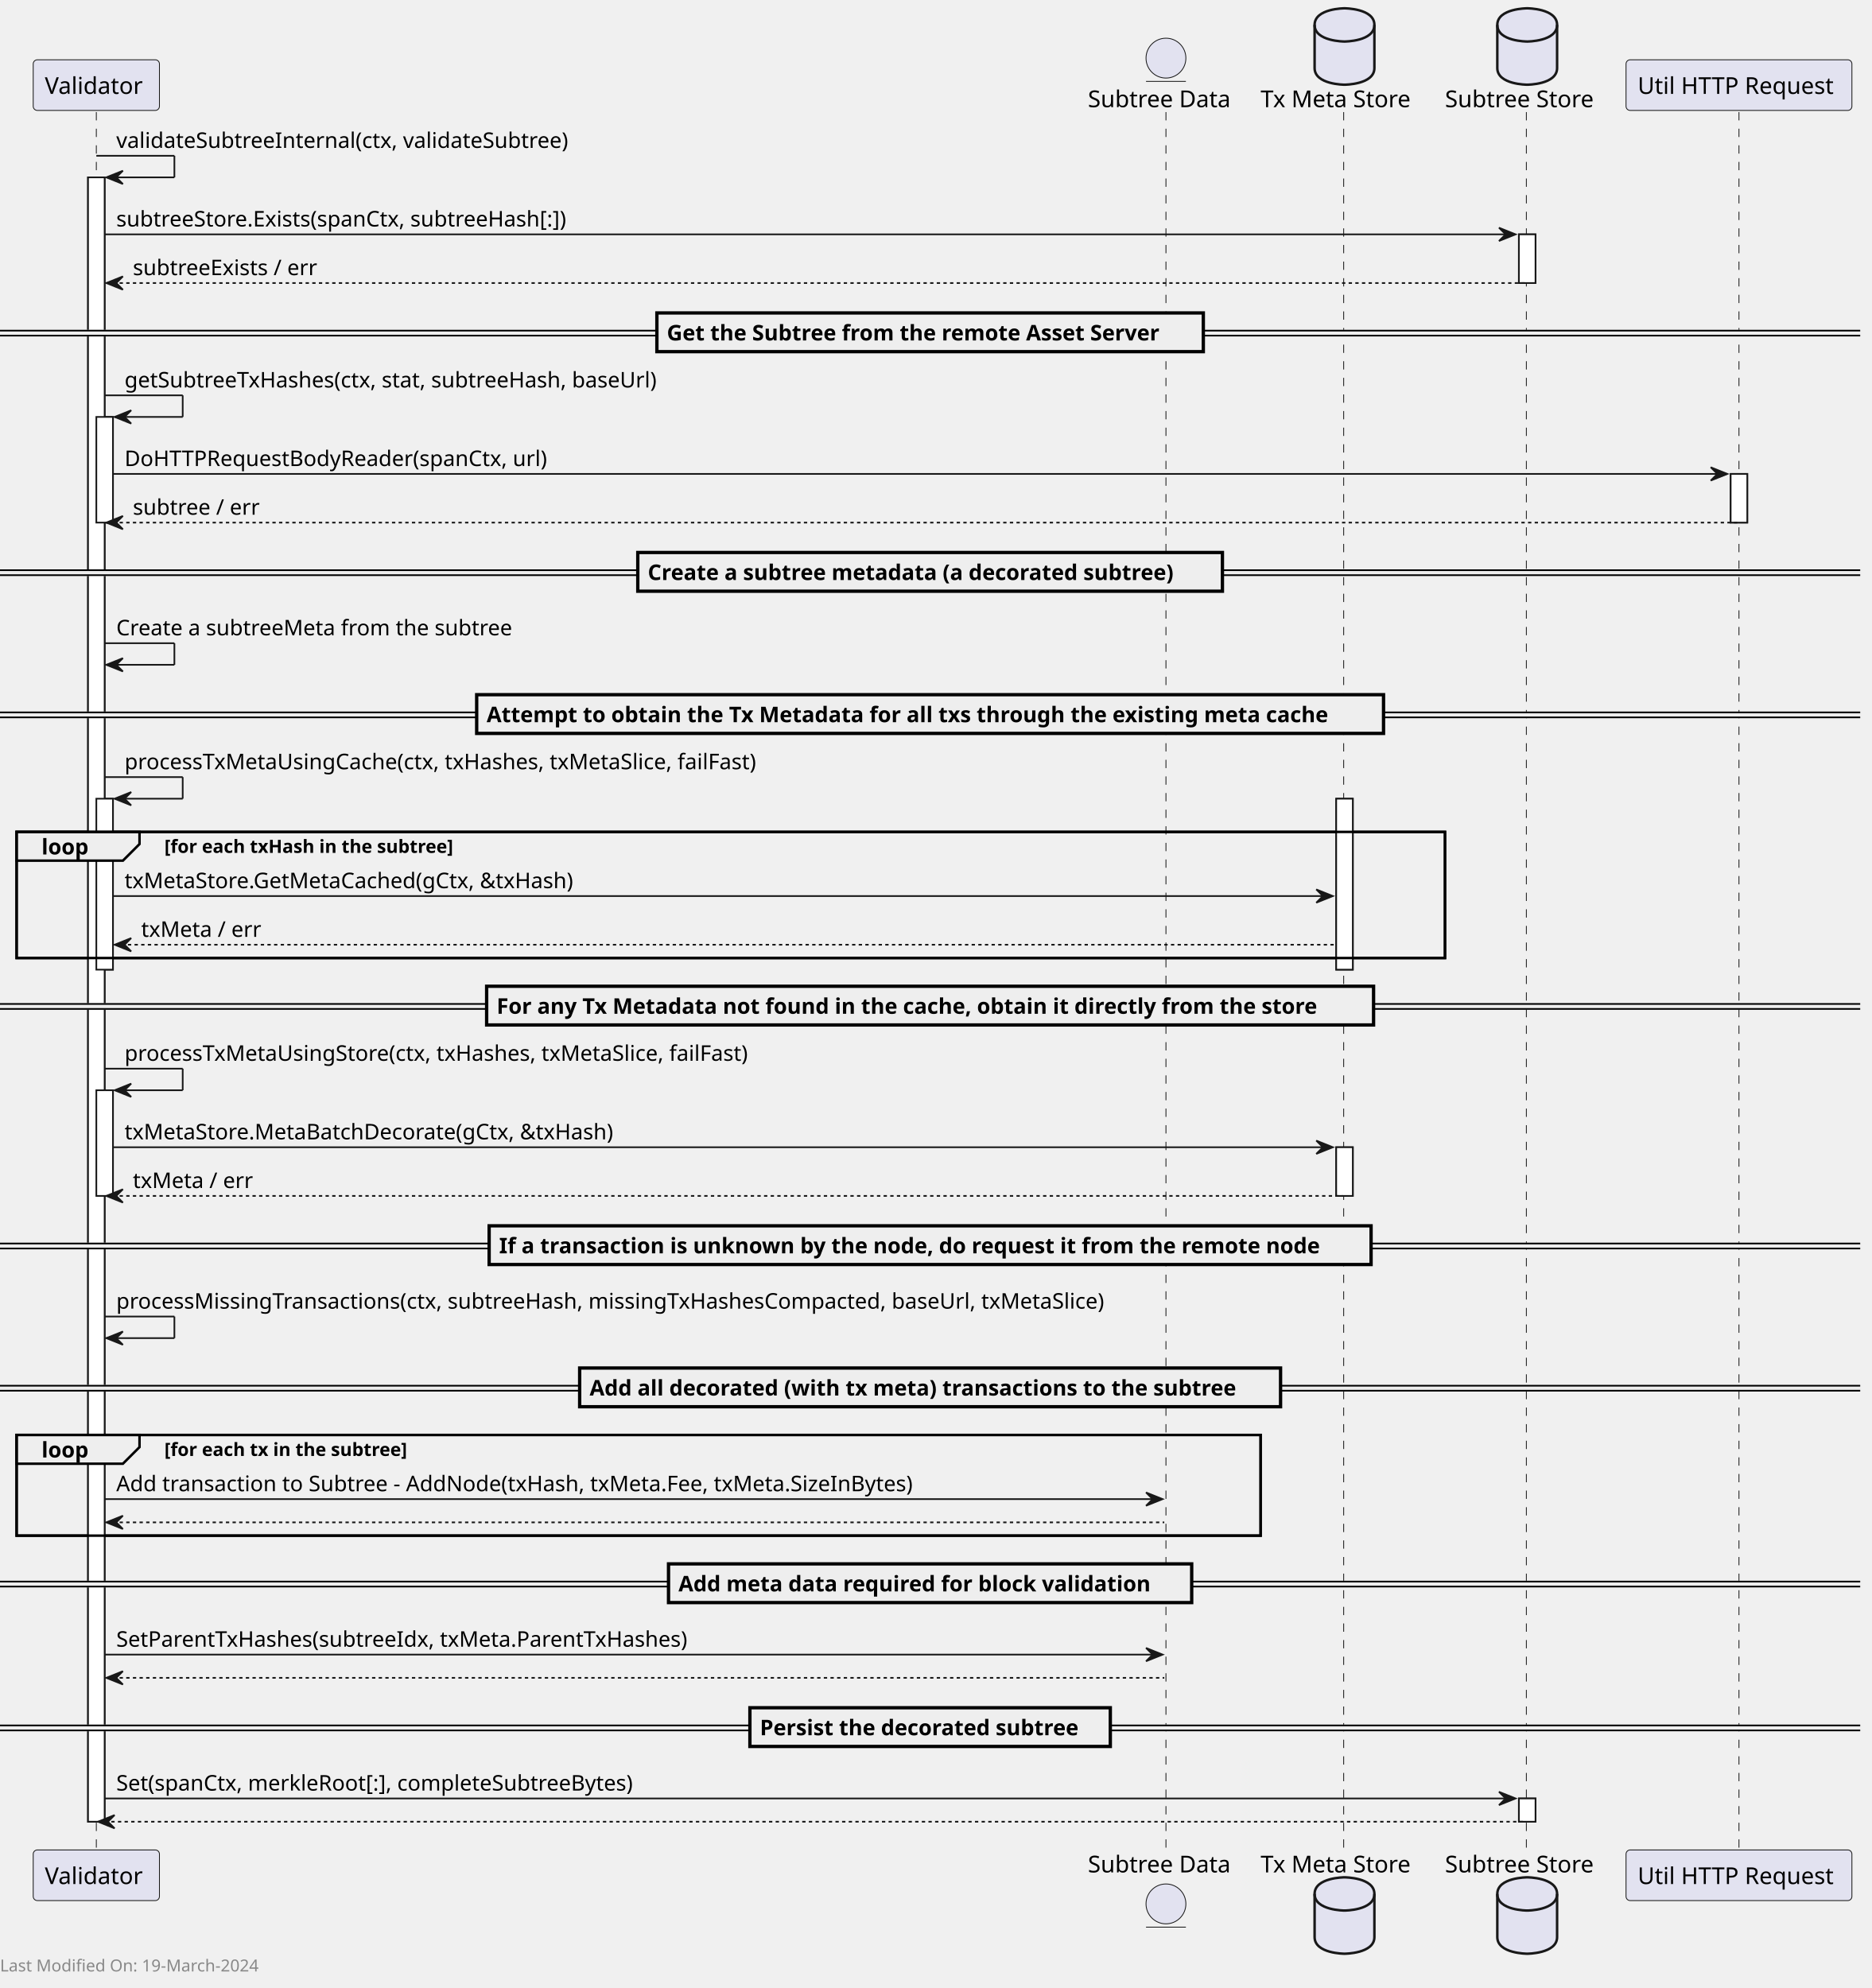
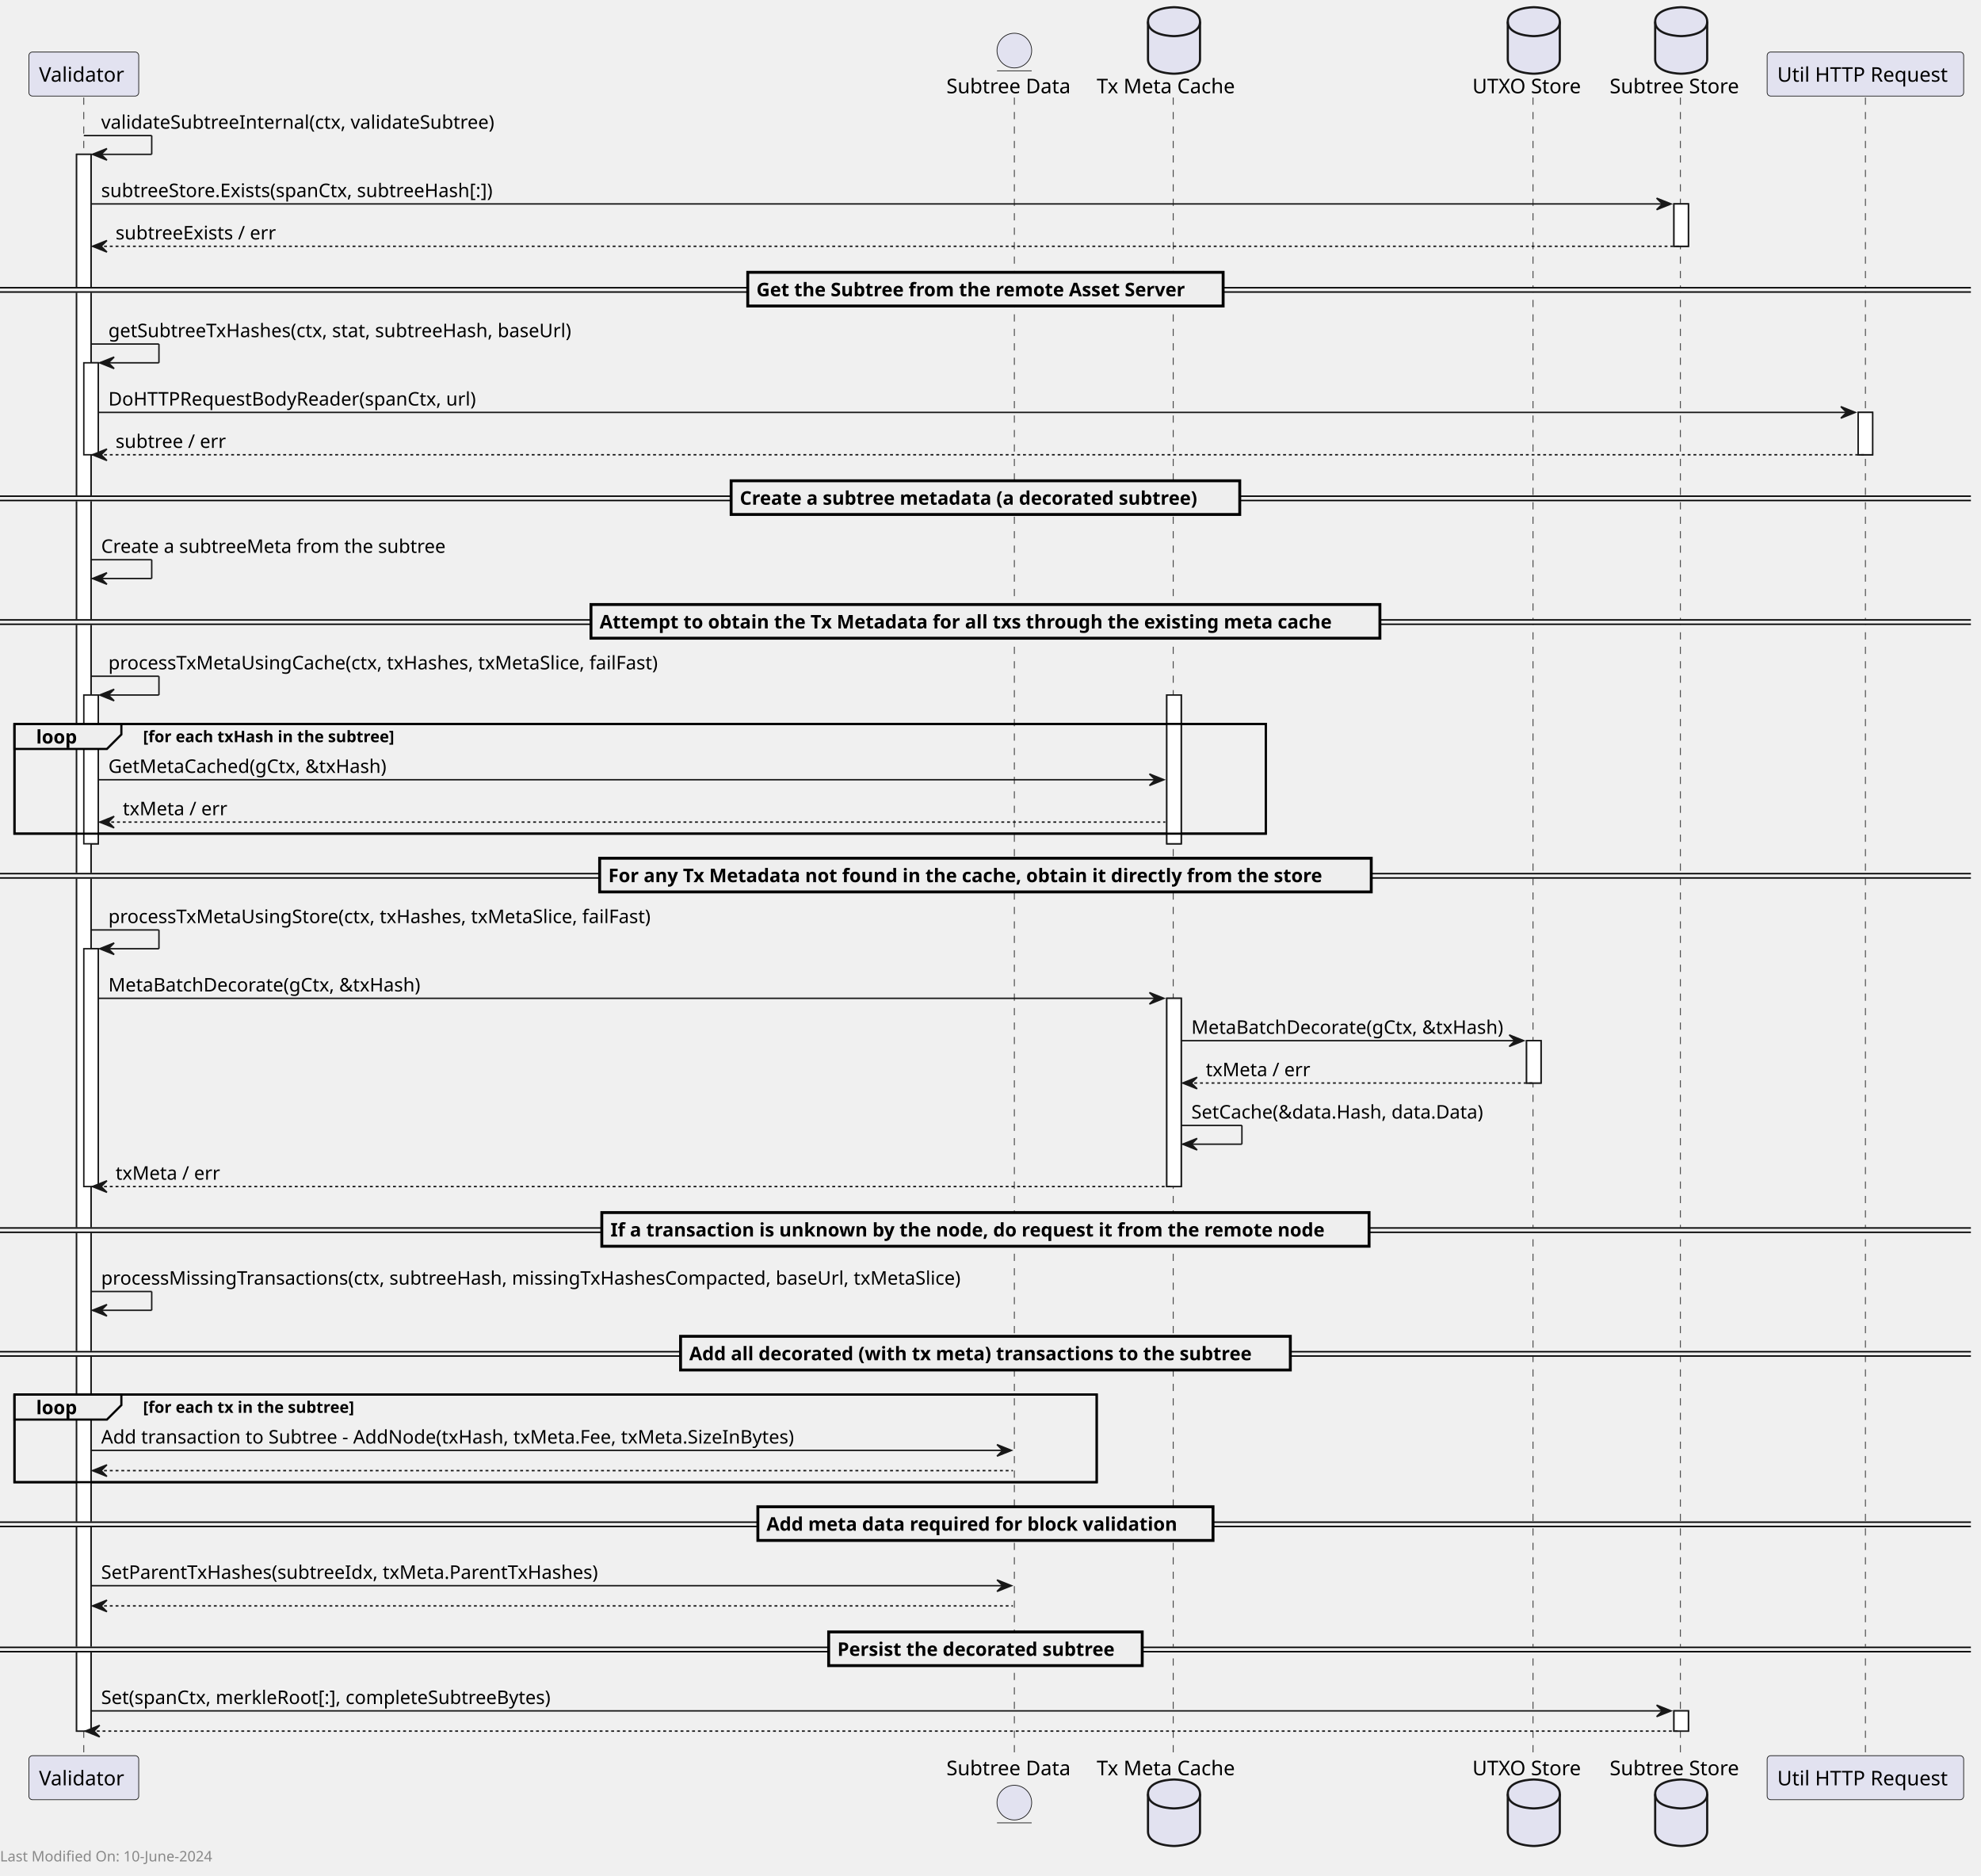
- <svg xmlns="http://www.w3.org/2000/svg" contentStyleType="text/css" height="1197" preserveAspectRatio="none" viewBox="0 0 1127 1197" width="1127" zoomAndPan="magnify">
-   <path d="m53 106.799h10v990.074h-10z" fill="#fff" stroke="#181818" />
-   <path d="m58 251.041h10v63.621h-10z" fill="#fff" stroke="#181818" />
-   <path d="m58 480.904h10v102.932h-10z" fill="#fff" stroke="#181818" />
-   <path d="m58 656.457h10v63.621h-10z" fill="#fff" stroke="#181818" />
-   <path d="m804.5 480.904h10v102.932h-10z" fill="#fff" stroke="#181818" />
-   <path d="m804.5 690.768h10v29.311h-10z" fill="#fff" stroke="#181818" />
-   <path d="m914.5 141.109h10v29.311h-10z" fill="#fff" stroke="#181818" />
-   <path d="m914.5 1082.873h10v14h-10z" fill="#fff" stroke="#181818" />
-   <path d="m1042 285.352h10v29.311h-10z" fill="#fff" stroke="#181818" />
-   <path d="m10 500.904h860v75.932h-860z" fill="none" stroke="#000" stroke-width="1.5" />
-   <path d="m10 864.01h749v60.621h-749z" fill="none" stroke="#000" stroke-width="1.5" />
-   <path d="m58 67.488v1047.385" stroke="#181818" stroke-dasharray="5 5" stroke-width=".5" />
-   <path d="m702 67.488v1047.385" stroke="#181818" stroke-dasharray="5 5" stroke-width=".5" />
-   <path d="m809 67.488v1047.385" stroke="#181818" stroke-dasharray="5 5" stroke-width=".5" />
-   <path d="m919 67.488v1047.385" stroke="#181818" stroke-dasharray="5 5" stroke-width=".5" />
-   <path d="m1047 67.488v1047.385" stroke="#181818" stroke-dasharray="5 5" stroke-width=".5" />
-   <rect fill="#e2e2f0" height="30.488" rx="2.5" stroke="#181818" stroke-width=".5" width="76" x="20" y="36" />
-   <text font-family="sans-serif" font-size="14" lengthAdjust="spacing" textLength="62" x="27" y="56.535">Validator</text>
-   <rect fill="#e2e2f0" height="30.488" rx="2.5" stroke="#181818" stroke-width=".5" width="76" x="20" y="1113.873" />
-   <text font-family="sans-serif" font-size="14" lengthAdjust="spacing" textLength="62" x="27" y="1134.408">Validator</text>
-   <text font-family="sans-serif" font-size="14" lengthAdjust="spacing" textLength="88" x="655" y="64.535">Subtree Data</text>
-   <ellipse cx="702" cy="35" fill="#e2e2f0" rx="12" ry="12" stroke="#181818" stroke-width=".5" />
-   <path d="m690 49h24" stroke="#181818" stroke-width=".5" />
-   <text font-family="sans-serif" font-size="14" lengthAdjust="spacing" textLength="88" x="655" y="1127.408">Subtree Data</text>
-   <ellipse cx="702" cy="1146.361" fill="#e2e2f0" rx="12" ry="12" stroke="#181818" stroke-width=".5" />
-   <path d="m690 1160.361h24" stroke="#181818" stroke-width=".5" />
-   <text font-family="sans-serif" font-size="14" lengthAdjust="spacing" textLength="95" x="759" y="64.535">Tx Meta Store</text>
-   <path d="m791.5 15c0-10 18-10 18-10s18 0 18 10v26c0 10-18 10-18 10s-18 0-18-10z" fill="#e2e2f0" stroke="#181818" stroke-width="1.5" />
-   <path d="m791.5 15c0 10 18 10 18 10s18 0 18-10" fill="none" stroke="#181818" stroke-width="1.5" />
-   <text font-family="sans-serif" font-size="14" lengthAdjust="spacing" textLength="95" x="759" y="1127.408">Tx Meta Store</text>
-   <path d="m791.5 1140.361c0-10 18-10 18-10s18 0 18 10v26c0 10-18 10-18 10s-18 0-18-10z" fill="#e2e2f0" stroke="#181818" stroke-width="1.5" />
-   <path d="m791.5 1140.361c0 10 18 10 18 10s18 0 18-10" fill="none" stroke="#181818" stroke-width="1.5" />
-   <text font-family="sans-serif" font-size="14" lengthAdjust="spacing" textLength="93" x="870" y="64.535">Subtree Store</text>
-   <path d="m901.5 15c0-10 18-10 18-10s18 0 18 10v26c0 10-18 10-18 10s-18 0-18-10z" fill="#e2e2f0" stroke="#181818" stroke-width="1.5" />
-   <path d="m901.5 15c0 10 18 10 18 10s18 0 18-10" fill="none" stroke="#181818" stroke-width="1.5" />
-   <text font-family="sans-serif" font-size="14" lengthAdjust="spacing" textLength="93" x="870" y="1127.408">Subtree Store</text>
-   <path d="m901.5 1140.361c0-10 18-10 18-10s18 0 18 10v26c0 10-18 10-18 10s-18 0-18-10z" fill="#e2e2f0" stroke="#181818" stroke-width="1.5" />
-   <path d="m901.5 1140.361c0 10 18 10 18 10s18 0 18-10" fill="none" stroke="#181818" stroke-width="1.5" />
-   <rect fill="#e2e2f0" height="30.488" rx="2.5" stroke="#181818" stroke-width=".5" width="136" x="979" y="36" />
-   <text font-family="sans-serif" font-size="14" lengthAdjust="spacing" textLength="122" x="986" y="56.535">Util HTTP Request</text>
-   <rect fill="#e2e2f0" height="30.488" rx="2.5" stroke="#181818" stroke-width=".5" width="136" x="979" y="1113.873" />
-   <text font-family="sans-serif" font-size="14" lengthAdjust="spacing" textLength="122" x="986" y="1134.408">Util HTTP Request</text>
-   <g stroke="#181818">
-     <path d="m53 106.799h10v990.074h-10z" fill="#fff" />
-     <path d="m58 251.041h10v63.621h-10z" fill="#fff" />
-     <path d="m58 480.904h10v102.932h-10z" fill="#fff" />
-     <path d="m58 656.457h10v63.621h-10z" fill="#fff" />
-     <path d="m804.5 480.904h10v102.932h-10z" fill="#fff" />
-     <path d="m804.5 690.768h10v29.311h-10z" fill="#fff" />
-     <path d="m914.5 141.109h10v29.311h-10z" fill="#fff" />
-     <path d="m914.5 1082.873h10v14h-10z" fill="#fff" />
-     <path d="m1042 285.352h10v29.311h-10z" fill="#fff" />
-     <path d="m58 93.799h47" />
-     <path d="m105 93.799v13" />
-     <path d="m64 106.799h41" />
-     <path d="m74 102.799-10 4 10 4-4-4z" fill="#181818" />
+ <svg xmlns="http://www.w3.org/2000/svg" contentStyleType="text/css" height="1298px" preserveAspectRatio="none" style="width:1371px;height:1298px;background:#FFFFFF;" version="1.1" viewBox="0 0 1371 1298" width="1371px" zoomAndPan="magnify">
+   <defs />
+   <g>
+     <rect fill="#FFFFFF" height="1091.006" style="stroke:#181818;stroke-width:1.0;" width="10" x="53" y="106.799" />
+     <rect fill="#FFFFFF" height="63.621" style="stroke:#181818;stroke-width:1.0;" width="10" x="58" y="251.041" />
+     <rect fill="#FFFFFF" height="102.932" style="stroke:#181818;stroke-width:1.0;" width="10" x="58" y="480.904" />
+     <rect fill="#FFFFFF" height="164.553" style="stroke:#181818;stroke-width:1.0;" width="10" x="58" y="656.457" />
+     <rect fill="#FFFFFF" height="102.932" style="stroke:#181818;stroke-width:1.0;" width="10" x="807.5" y="480.904" />
+     <rect fill="#FFFFFF" height="130.242" style="stroke:#181818;stroke-width:1.0;" width="10" x="807.5" y="690.768" />
+     <rect fill="#FFFFFF" height="29.311" style="stroke:#181818;stroke-width:1.0;" width="10" x="1056.5" y="720.078" />
+     <rect fill="#FFFFFF" height="29.311" style="stroke:#181818;stroke-width:1.0;" width="10" x="1158.5" y="141.109" />
+     <rect fill="#FFFFFF" height="14" style="stroke:#181818;stroke-width:1.0;" width="10" x="1158.5" y="1183.805" />
+     <rect fill="#FFFFFF" height="29.311" style="stroke:#181818;stroke-width:1.0;" width="10" x="1286" y="285.352" />
+     <rect fill="none" height="75.932" style="stroke:#000000;stroke-width:1.5;" width="866" x="10" y="500.904" />
+     <rect fill="none" height="60.621" style="stroke:#000000;stroke-width:1.5;" width="749" x="10" y="964.941" />
+     <line style="stroke:#181818;stroke-width:0.5;stroke-dasharray:5.0,5.0;" x1="58" x2="58" y1="67.488" y2="1215.805" />
+     <line style="stroke:#181818;stroke-width:0.5;stroke-dasharray:5.0,5.0;" x1="702" x2="702" y1="67.488" y2="1215.805" />
+     <line style="stroke:#181818;stroke-width:0.5;stroke-dasharray:5.0,5.0;" x1="812" x2="812" y1="67.488" y2="1215.805" />
+     <line style="stroke:#181818;stroke-width:0.5;stroke-dasharray:5.0,5.0;" x1="1061" x2="1061" y1="67.488" y2="1215.805" />
+     <line style="stroke:#181818;stroke-width:0.5;stroke-dasharray:5.0,5.0;" x1="1163" x2="1163" y1="67.488" y2="1215.805" />
+     <line style="stroke:#181818;stroke-width:0.5;stroke-dasharray:5.0,5.0;" x1="1291" x2="1291" y1="67.488" y2="1215.805" />
+     <rect fill="#E2E2F0" height="30.488" rx="2.5" ry="2.5" style="stroke:#181818;stroke-width:0.5;" width="76" x="20" y="36" />
+     <text fill="#000000" font-family="sans-serif" font-size="14" lengthAdjust="spacing" textLength="62" x="27" y="56.535">Validator</text>
+     <rect fill="#E2E2F0" height="30.488" rx="2.5" ry="2.5" style="stroke:#181818;stroke-width:0.5;" width="76" x="20" y="1214.805" />
+     <text fill="#000000" font-family="sans-serif" font-size="14" lengthAdjust="spacing" textLength="62" x="27" y="1235.34">Validator</text>
+     <text fill="#000000" font-family="sans-serif" font-size="14" lengthAdjust="spacing" textLength="88" x="655" y="64.535">Subtree Data</text>
+     <ellipse cx="702" cy="35" fill="#E2E2F0" rx="12" ry="12" style="stroke:#181818;stroke-width:0.5;" />
+     <line style="stroke:#181818;stroke-width:0.5;" x1="690" x2="714" y1="49" y2="49" />
+     <text fill="#000000" font-family="sans-serif" font-size="14" lengthAdjust="spacing" textLength="88" x="655" y="1228.34">Subtree Data</text>
+     <ellipse cx="702" cy="1247.293" fill="#E2E2F0" rx="12" ry="12" style="stroke:#181818;stroke-width:0.5;" />
+     <line style="stroke:#181818;stroke-width:0.5;" x1="690" x2="714" y1="1261.293" y2="1261.293" />
+     <text fill="#000000" font-family="sans-serif" font-size="14" lengthAdjust="spacing" textLength="101" x="759" y="64.535">Tx Meta Cache</text>
+     <path d="M794.5,15 C794.5,5 812.5,5 812.5,5 C812.5,5 830.5,5 830.5,15 L830.5,41 C830.5,51 812.5,51 812.5,51 C812.5,51 794.5,51 794.5,41 L794.5,15 " fill="#E2E2F0" style="stroke:#181818;stroke-width:1.5;" />
+     <path d="M794.5,15 C794.5,25 812.5,25 812.5,25 C812.5,25 830.5,25 830.5,15 " fill="none" style="stroke:#181818;stroke-width:1.5;" />
+     <text fill="#000000" font-family="sans-serif" font-size="14" lengthAdjust="spacing" textLength="101" x="759" y="1228.34">Tx Meta Cache</text>
+     <path d="M794.5,1241.293 C794.5,1231.293 812.5,1231.293 812.5,1231.293 C812.5,1231.293 830.5,1231.293 830.5,1241.293 L830.5,1267.293 C830.5,1277.293 812.5,1277.293 812.5,1277.293 C812.5,1277.293 794.5,1277.293 794.5,1267.293 L794.5,1241.293 " fill="#E2E2F0" style="stroke:#181818;stroke-width:1.5;" />
+     <path d="M794.5,1241.293 C794.5,1251.293 812.5,1251.293 812.5,1251.293 C812.5,1251.293 830.5,1251.293 830.5,1241.293 " fill="none" style="stroke:#181818;stroke-width:1.5;" />
+     <text fill="#000000" font-family="sans-serif" font-size="14" lengthAdjust="spacing" textLength="79" x="1019" y="64.535">UTXO Store</text>
+     <path d="M1043.5,15 C1043.5,5 1061.5,5 1061.5,5 C1061.5,5 1079.5,5 1079.5,15 L1079.5,41 C1079.5,51 1061.5,51 1061.5,51 C1061.5,51 1043.5,51 1043.5,41 L1043.5,15 " fill="#E2E2F0" style="stroke:#181818;stroke-width:1.5;" />
+     <path d="M1043.5,15 C1043.5,25 1061.5,25 1061.5,25 C1061.5,25 1079.5,25 1079.5,15 " fill="none" style="stroke:#181818;stroke-width:1.5;" />
+     <text fill="#000000" font-family="sans-serif" font-size="14" lengthAdjust="spacing" textLength="79" x="1019" y="1228.34">UTXO Store</text>
+     <path d="M1043.5,1241.293 C1043.5,1231.293 1061.5,1231.293 1061.5,1231.293 C1061.5,1231.293 1079.5,1231.293 1079.5,1241.293 L1079.5,1267.293 C1079.5,1277.293 1061.5,1277.293 1061.5,1277.293 C1061.5,1277.293 1043.5,1277.293 1043.5,1267.293 L1043.5,1241.293 " fill="#E2E2F0" style="stroke:#181818;stroke-width:1.5;" />
+     <path d="M1043.5,1241.293 C1043.5,1251.293 1061.5,1251.293 1061.5,1251.293 C1061.5,1251.293 1079.5,1251.293 1079.5,1241.293 " fill="none" style="stroke:#181818;stroke-width:1.5;" />
+     <text fill="#000000" font-family="sans-serif" font-size="14" lengthAdjust="spacing" textLength="93" x="1114" y="64.535">Subtree Store</text>
+     <path d="M1145.5,15 C1145.5,5 1163.5,5 1163.5,5 C1163.5,5 1181.5,5 1181.5,15 L1181.5,41 C1181.5,51 1163.5,51 1163.5,51 C1163.5,51 1145.5,51 1145.5,41 L1145.5,15 " fill="#E2E2F0" style="stroke:#181818;stroke-width:1.5;" />
+     <path d="M1145.5,15 C1145.5,25 1163.5,25 1163.5,25 C1163.5,25 1181.5,25 1181.5,15 " fill="none" style="stroke:#181818;stroke-width:1.5;" />
+     <text fill="#000000" font-family="sans-serif" font-size="14" lengthAdjust="spacing" textLength="93" x="1114" y="1228.34">Subtree Store</text>
+     <path d="M1145.5,1241.293 C1145.5,1231.293 1163.5,1231.293 1163.5,1231.293 C1163.5,1231.293 1181.5,1231.293 1181.5,1241.293 L1181.5,1267.293 C1181.5,1277.293 1163.5,1277.293 1163.5,1277.293 C1163.5,1277.293 1145.5,1277.293 1145.5,1267.293 L1145.5,1241.293 " fill="#E2E2F0" style="stroke:#181818;stroke-width:1.5;" />
+     <path d="M1145.5,1241.293 C1145.5,1251.293 1163.5,1251.293 1163.5,1251.293 C1163.5,1251.293 1181.5,1251.293 1181.5,1241.293 " fill="none" style="stroke:#181818;stroke-width:1.5;" />
+     <rect fill="#E2E2F0" height="30.488" rx="2.5" ry="2.5" style="stroke:#181818;stroke-width:0.5;" width="136" x="1223" y="36" />
+     <text fill="#000000" font-family="sans-serif" font-size="14" lengthAdjust="spacing" textLength="122" x="1230" y="56.535">Util HTTP Request</text>
+     <rect fill="#E2E2F0" height="30.488" rx="2.5" ry="2.5" style="stroke:#181818;stroke-width:0.5;" width="136" x="1223" y="1214.805" />
+     <text fill="#000000" font-family="sans-serif" font-size="14" lengthAdjust="spacing" textLength="122" x="1230" y="1235.34">Util HTTP Request</text>
+     <rect fill="#FFFFFF" height="1091.006" style="stroke:#181818;stroke-width:1.0;" width="10" x="53" y="106.799" />
+     <rect fill="#FFFFFF" height="63.621" style="stroke:#181818;stroke-width:1.0;" width="10" x="58" y="251.041" />
+     <rect fill="#FFFFFF" height="102.932" style="stroke:#181818;stroke-width:1.0;" width="10" x="58" y="480.904" />
+     <rect fill="#FFFFFF" height="164.553" style="stroke:#181818;stroke-width:1.0;" width="10" x="58" y="656.457" />
+     <rect fill="#FFFFFF" height="102.932" style="stroke:#181818;stroke-width:1.0;" width="10" x="807.5" y="480.904" />
+     <rect fill="#FFFFFF" height="130.242" style="stroke:#181818;stroke-width:1.0;" width="10" x="807.5" y="690.768" />
+     <rect fill="#FFFFFF" height="29.311" style="stroke:#181818;stroke-width:1.0;" width="10" x="1056.5" y="720.078" />
+     <rect fill="#FFFFFF" height="29.311" style="stroke:#181818;stroke-width:1.0;" width="10" x="1158.5" y="141.109" />
+     <rect fill="#FFFFFF" height="14" style="stroke:#181818;stroke-width:1.0;" width="10" x="1158.5" y="1183.805" />
+     <rect fill="#FFFFFF" height="29.311" style="stroke:#181818;stroke-width:1.0;" width="10" x="1286" y="285.352" />
+     <line style="stroke:#181818;stroke-width:1.0;" x1="58" x2="105" y1="93.799" y2="93.799" />
+     <line style="stroke:#181818;stroke-width:1.0;" x1="105" x2="105" y1="93.799" y2="106.799" />
+     <line style="stroke:#181818;stroke-width:1.0;" x1="64" x2="105" y1="106.799" y2="106.799" />
+     <polygon fill="#181818" points="74,102.799,64,106.799,74,110.799,70,106.799" style="stroke:#181818;stroke-width:1.0;" />
+     <text fill="#000000" font-family="sans-serif" font-size="13" lengthAdjust="spacing" textLength="276" x="70" y="89.057">validateSubtreeInternal(ctx, validateSubtree)</text>
+     <polygon fill="#181818" points="1146.5,137.109,1156.5,141.109,1146.5,145.109,1150.5,141.109" style="stroke:#181818;stroke-width:1.0;" />
+     <line style="stroke:#181818;stroke-width:1.0;" x1="63" x2="1152.5" y1="141.109" y2="141.109" />
+     <text fill="#000000" font-family="sans-serif" font-size="13" lengthAdjust="spacing" textLength="280" x="70" y="136.367">subtreeStore.Exists(spanCtx, subtreeHash[:])</text>
+     <polygon fill="#181818" points="74,166.42,64,170.42,74,174.42,70,170.42" style="stroke:#181818;stroke-width:1.0;" />
+     <line style="stroke:#181818;stroke-width:1.0;stroke-dasharray:2.0,2.0;" x1="68" x2="1162.5" y1="170.42" y2="170.42" />
+     <text fill="#000000" font-family="sans-serif" font-size="13" lengthAdjust="spacing" textLength="117" x="80" y="165.678">subtreeExists / err</text>
+     <rect fill="#EEEEEE" height="3" style="stroke:#EEEEEE;stroke-width:1.0;" width="1364" x="0" y="199.075" />
+     <line style="stroke:#000000;stroke-width:1.0;" x1="0" x2="1364" y1="199.075" y2="199.075" />
+     <line style="stroke:#000000;stroke-width:1.0;" x1="0" x2="1364" y1="202.075" y2="202.075" />
+     <rect fill="#EEEEEE" height="23.311" style="stroke:#000000;stroke-width:2.0;" width="329" x="517.5" y="188.42" />
+     <text fill="#000000" font-family="sans-serif" font-size="13" font-weight="bold" lengthAdjust="spacing" textLength="307" x="523.5" y="204.988">Get the Subtree from the remote Asset Server</text>
+     <line style="stroke:#181818;stroke-width:1.0;" x1="63" x2="110" y1="238.041" y2="238.041" />
+     <line style="stroke:#181818;stroke-width:1.0;" x1="110" x2="110" y1="238.041" y2="251.041" />
+     <line style="stroke:#181818;stroke-width:1.0;" x1="69" x2="110" y1="251.041" y2="251.041" />
+     <polygon fill="#181818" points="79,247.041,69,251.041,79,255.041,75,251.041" style="stroke:#181818;stroke-width:1.0;" />
+     <text fill="#000000" font-family="sans-serif" font-size="13" lengthAdjust="spacing" textLength="331" x="75" y="233.299">getSubtreeTxHashes(ctx, stat, subtreeHash, baseUrl)</text>
+     <polygon fill="#181818" points="1274,281.352,1284,285.352,1274,289.352,1278,285.352" style="stroke:#181818;stroke-width:1.0;" />
+     <line style="stroke:#181818;stroke-width:1.0;" x1="68" x2="1280" y1="285.352" y2="285.352" />
+     <text fill="#000000" font-family="sans-serif" font-size="13" lengthAdjust="spacing" textLength="258" x="75" y="280.609">DoHTTPRequestBodyReader(spanCtx, url)</text>
+     <polygon fill="#181818" points="74,310.662,64,314.662,74,318.662,70,314.662" style="stroke:#181818;stroke-width:1.0;" />
+     <line style="stroke:#181818;stroke-width:1.0;stroke-dasharray:2.0,2.0;" x1="68" x2="1290" y1="314.662" y2="314.662" />
+     <text fill="#000000" font-family="sans-serif" font-size="13" lengthAdjust="spacing" textLength="79" x="80" y="309.92">subtree / err</text>
+     <rect fill="#EEEEEE" height="3" style="stroke:#EEEEEE;stroke-width:1.0;" width="1364" x="0" y="343.317" />
+     <line style="stroke:#000000;stroke-width:1.0;" x1="0" x2="1364" y1="343.317" y2="343.317" />
+     <line style="stroke:#000000;stroke-width:1.0;" x1="0" x2="1364" y1="346.317" y2="346.317" />
+     <rect fill="#EEEEEE" height="23.311" style="stroke:#000000;stroke-width:2.0;" width="352" x="506" y="332.662" />
+     <text fill="#000000" font-family="sans-serif" font-size="13" font-weight="bold" lengthAdjust="spacing" textLength="330" x="512" y="349.231">Create a subtree metadata (a decorated subtree)</text>
+     <line style="stroke:#181818;stroke-width:1.0;" x1="63" x2="105" y1="387.283" y2="387.283" />
+     <line style="stroke:#181818;stroke-width:1.0;" x1="105" x2="105" y1="387.283" y2="400.283" />
+     <line style="stroke:#181818;stroke-width:1.0;" x1="64" x2="105" y1="400.283" y2="400.283" />
+     <polygon fill="#181818" points="74,396.283,64,400.283,74,404.283,70,400.283" style="stroke:#181818;stroke-width:1.0;" />
+     <text fill="#000000" font-family="sans-serif" font-size="13" lengthAdjust="spacing" textLength="241" x="70" y="382.541">Create a subtreeMeta from the subtree</text>
+     <rect fill="#EEEEEE" height="3" style="stroke:#EEEEEE;stroke-width:1.0;" width="1364" x="0" y="428.938" />
+     <line style="stroke:#000000;stroke-width:1.0;" x1="0" x2="1364" y1="428.938" y2="428.938" />
+     <line style="stroke:#000000;stroke-width:1.0;" x1="0" x2="1364" y1="431.938" y2="431.938" />
+     <rect fill="#EEEEEE" height="23.311" style="stroke:#000000;stroke-width:2.0;" width="546" x="409" y="418.283" />
+     <text fill="#000000" font-family="sans-serif" font-size="13" font-weight="bold" lengthAdjust="spacing" textLength="524" x="415" y="434.852">Attempt to obtain the Tx Metadata for all txs through the existing meta cache</text>
+     <line style="stroke:#181818;stroke-width:1.0;" x1="63" x2="110" y1="467.904" y2="467.904" />
+     <line style="stroke:#181818;stroke-width:1.0;" x1="110" x2="110" y1="467.904" y2="480.904" />
+     <line style="stroke:#181818;stroke-width:1.0;" x1="69" x2="110" y1="480.904" y2="480.904" />
+     <polygon fill="#181818" points="79,476.904,69,480.904,79,484.904,75,480.904" style="stroke:#181818;stroke-width:1.0;" />
+     <text fill="#000000" font-family="sans-serif" font-size="13" lengthAdjust="spacing" textLength="398" x="75" y="463.162">processTxMetaUsingCache(ctx, txHashes, txMetaSlice, failFast)</text>
+     <path d="M10,500.904 L84,500.904 L84,508.215 L74,518.215 L10,518.215 L10,500.904 " fill="#EEEEEE" style="stroke:#000000;stroke-width:1.5;" />
+     <rect fill="none" height="75.932" style="stroke:#000000;stroke-width:1.5;" width="866" x="10" y="500.904" />
+     <text fill="#000000" font-family="sans-serif" font-size="13" font-weight="bold" lengthAdjust="spacing" textLength="29" x="25" y="514.473">loop</text>
+     <text fill="#000000" font-family="sans-serif" font-size="11" font-weight="bold" lengthAdjust="spacing" textLength="177" x="99" y="513.539">[for each txHash in the subtree]</text>
+     <polygon fill="#181818" points="795.5,535.525,805.5,539.525,795.5,543.525,799.5,539.525" style="stroke:#181818;stroke-width:1.0;" />
+     <line style="stroke:#181818;stroke-width:1.0;" x1="68" x2="801.5" y1="539.525" y2="539.525" />
+     <text fill="#000000" font-family="sans-serif" font-size="13" lengthAdjust="spacing" textLength="197" x="75" y="534.783">GetMetaCached(gCtx, &amp;txHash)</text>
+     <polygon fill="#181818" points="79,564.836,69,568.836,79,572.836,75,568.836" style="stroke:#181818;stroke-width:1.0;" />
+     <line style="stroke:#181818;stroke-width:1.0;stroke-dasharray:2.0,2.0;" x1="73" x2="806.5" y1="568.836" y2="568.836" />
+     <text fill="#000000" font-family="sans-serif" font-size="13" lengthAdjust="spacing" textLength="75" x="85" y="564.094">txMeta / err</text>
+     <rect fill="#EEEEEE" height="3" style="stroke:#EEEEEE;stroke-width:1.0;" width="1364" x="0" y="604.491" />
+     <line style="stroke:#000000;stroke-width:1.0;" x1="0" x2="1364" y1="604.491" y2="604.491" />
+     <line style="stroke:#000000;stroke-width:1.0;" x1="0" x2="1364" y1="607.491" y2="607.491" />
+     <rect fill="#EEEEEE" height="23.311" style="stroke:#000000;stroke-width:2.0;" width="534" x="415" y="593.836" />
+     <text fill="#000000" font-family="sans-serif" font-size="13" font-weight="bold" lengthAdjust="spacing" textLength="512" x="421" y="610.404">For any Tx Metadata not found in the cache, obtain it directly from the store</text>
+     <line style="stroke:#181818;stroke-width:1.0;" x1="63" x2="110" y1="643.457" y2="643.457" />
+     <line style="stroke:#181818;stroke-width:1.0;" x1="110" x2="110" y1="643.457" y2="656.457" />
+     <line style="stroke:#181818;stroke-width:1.0;" x1="69" x2="110" y1="656.457" y2="656.457" />
+     <polygon fill="#181818" points="79,652.457,69,656.457,79,660.457,75,656.457" style="stroke:#181818;stroke-width:1.0;" />
+     <text fill="#000000" font-family="sans-serif" font-size="13" lengthAdjust="spacing" textLength="392" x="75" y="638.715">processTxMetaUsingStore(ctx, txHashes, txMetaSlice, failFast)</text>
+     <polygon fill="#181818" points="795.5,686.768,805.5,690.768,795.5,694.768,799.5,690.768" style="stroke:#181818;stroke-width:1.0;" />
+     <line style="stroke:#181818;stroke-width:1.0;" x1="68" x2="801.5" y1="690.768" y2="690.768" />
+     <text fill="#000000" font-family="sans-serif" font-size="13" lengthAdjust="spacing" textLength="220" x="75" y="686.025">MetaBatchDecorate(gCtx, &amp;txHash)</text>
+     <polygon fill="#181818" points="1044.5,716.078,1054.5,720.078,1044.5,724.078,1048.5,720.078" style="stroke:#181818;stroke-width:1.0;" />
+     <line style="stroke:#181818;stroke-width:1.0;" x1="817.5" x2="1050.5" y1="720.078" y2="720.078" />
+     <text fill="#000000" font-family="sans-serif" font-size="13" lengthAdjust="spacing" textLength="220" x="824.5" y="715.336">MetaBatchDecorate(gCtx, &amp;txHash)</text>
+     <polygon fill="#181818" points="828.5,745.389,818.5,749.389,828.5,753.389,824.5,749.389" style="stroke:#181818;stroke-width:1.0;" />
+     <line style="stroke:#181818;stroke-width:1.0;stroke-dasharray:2.0,2.0;" x1="822.5" x2="1060.5" y1="749.389" y2="749.389" />
+     <text fill="#000000" font-family="sans-serif" font-size="13" lengthAdjust="spacing" textLength="75" x="834.5" y="744.646">txMeta / err</text>
+     <line style="stroke:#181818;stroke-width:1.0;" x1="817.5" x2="859.5" y1="778.699" y2="778.699" />
+     <line style="stroke:#181818;stroke-width:1.0;" x1="859.5" x2="859.5" y1="778.699" y2="791.699" />
+     <line style="stroke:#181818;stroke-width:1.0;" x1="818.5" x2="859.5" y1="791.699" y2="791.699" />
+     <polygon fill="#181818" points="828.5,787.699,818.5,791.699,828.5,795.699,824.5,791.699" style="stroke:#181818;stroke-width:1.0;" />
+     <text fill="#000000" font-family="sans-serif" font-size="13" lengthAdjust="spacing" textLength="205" x="824.5" y="773.957">SetCache(&amp;data.Hash, data.Data)</text>
+     <polygon fill="#181818" points="74,817.01,64,821.01,74,825.01,70,821.01" style="stroke:#181818;stroke-width:1.0;" />
+     <line style="stroke:#181818;stroke-width:1.0;stroke-dasharray:2.0,2.0;" x1="68" x2="811.5" y1="821.01" y2="821.01" />
+     <text fill="#000000" font-family="sans-serif" font-size="13" lengthAdjust="spacing" textLength="75" x="80" y="816.268">txMeta / err</text>
+     <rect fill="#EEEEEE" height="3" style="stroke:#EEEEEE;stroke-width:1.0;" width="1364" x="0" y="849.665" />
+     <line style="stroke:#000000;stroke-width:1.0;" x1="0" x2="1364" y1="849.665" y2="849.665" />
+     <line style="stroke:#000000;stroke-width:1.0;" x1="0" x2="1364" y1="852.665" y2="852.665" />
+     <rect fill="#EEEEEE" height="23.311" style="stroke:#000000;stroke-width:2.0;" width="531" x="416.5" y="839.01" />
+     <text fill="#000000" font-family="sans-serif" font-size="13" font-weight="bold" lengthAdjust="spacing" textLength="513" x="422.5" y="855.578">If a transaction is unknown by the node, do request it from the remote node</text>
+     <line style="stroke:#181818;stroke-width:1.0;" x1="63" x2="105" y1="893.631" y2="893.631" />
+     <line style="stroke:#181818;stroke-width:1.0;" x1="105" x2="105" y1="893.631" y2="906.631" />
+     <line style="stroke:#181818;stroke-width:1.0;" x1="64" x2="105" y1="906.631" y2="906.631" />
+     <polygon fill="#181818" points="74,902.631,64,906.631,74,910.631,70,906.631" style="stroke:#181818;stroke-width:1.0;" />
+     <text fill="#000000" font-family="sans-serif" font-size="13" lengthAdjust="spacing" textLength="620" x="70" y="888.889">processMissingTransactions(ctx, subtreeHash, missingTxHashesCompacted, baseUrl, txMetaSlice)</text>
+     <rect fill="#EEEEEE" height="3" style="stroke:#EEEEEE;stroke-width:1.0;" width="1364" x="0" y="935.286" />
+     <line style="stroke:#000000;stroke-width:1.0;" x1="0" x2="1364" y1="935.286" y2="935.286" />
+     <line style="stroke:#000000;stroke-width:1.0;" x1="0" x2="1364" y1="938.286" y2="938.286" />
+     <rect fill="#EEEEEE" height="23.311" style="stroke:#000000;stroke-width:2.0;" width="422" x="471" y="924.631" />
+     <text fill="#000000" font-family="sans-serif" font-size="13" font-weight="bold" lengthAdjust="spacing" textLength="404" x="477" y="941.199">Add all decorated (with tx meta) transactions to the subtree</text>
+     <path d="M10,964.941 L84,964.941 L84,972.252 L74,982.252 L10,982.252 L10,964.941 " fill="#EEEEEE" style="stroke:#000000;stroke-width:1.5;" />
+     <rect fill="none" height="60.621" style="stroke:#000000;stroke-width:1.5;" width="749" x="10" y="964.941" />
+     <text fill="#000000" font-family="sans-serif" font-size="13" font-weight="bold" lengthAdjust="spacing" textLength="29" x="25" y="978.51">loop</text>
+     <text fill="#000000" font-family="sans-serif" font-size="11" font-weight="bold" lengthAdjust="spacing" textLength="149" x="99" y="977.576">[for each tx in the subtree]</text>
+     <polygon fill="#181818" points="690,999.562,700,1003.562,690,1007.562,694,1003.562" style="stroke:#181818;stroke-width:1.0;" />
+     <line style="stroke:#181818;stroke-width:1.0;" x1="63" x2="696" y1="1003.562" y2="1003.562" />
+     <text fill="#000000" font-family="sans-serif" font-size="13" lengthAdjust="spacing" textLength="500" x="70" y="998.82">Add transaction to Subtree -  AddNode(txHash, txMeta.Fee, txMeta.SizeInBytes)</text>
+     <polygon fill="#181818" points="74,1013.562,64,1017.562,74,1021.562,70,1017.562" style="stroke:#181818;stroke-width:1.0;" />
+     <line style="stroke:#181818;stroke-width:1.0;stroke-dasharray:2.0,2.0;" x1="68" x2="701" y1="1017.562" y2="1017.562" />
+     <rect fill="#EEEEEE" height="3" style="stroke:#EEEEEE;stroke-width:1.0;" width="1364" x="0" y="1053.218" />
+     <line style="stroke:#000000;stroke-width:1.0;" x1="0" x2="1364" y1="1053.218" y2="1053.218" />
+     <line style="stroke:#000000;stroke-width:1.0;" x1="0" x2="1364" y1="1056.218" y2="1056.218" />
+     <rect fill="#EEEEEE" height="23.311" style="stroke:#000000;stroke-width:2.0;" width="315" x="524.5" y="1042.562" />
+     <text fill="#000000" font-family="sans-serif" font-size="13" font-weight="bold" lengthAdjust="spacing" textLength="297" x="530.5" y="1059.131">Add meta data required for block validation</text>
+     <polygon fill="#181818" points="690,1093.184,700,1097.184,690,1101.184,694,1097.184" style="stroke:#181818;stroke-width:1.0;" />
+     <line style="stroke:#181818;stroke-width:1.0;" x1="63" x2="696" y1="1097.184" y2="1097.184" />
+     <text fill="#000000" font-family="sans-serif" font-size="13" lengthAdjust="spacing" textLength="351" x="70" y="1092.441">SetParentTxHashes(subtreeIdx, txMeta.ParentTxHashes)</text>
+     <polygon fill="#181818" points="74,1107.184,64,1111.184,74,1115.184,70,1111.184" style="stroke:#181818;stroke-width:1.0;" />
+     <line style="stroke:#181818;stroke-width:1.0;stroke-dasharray:2.0,2.0;" x1="68" x2="701" y1="1111.184" y2="1111.184" />
+     <rect fill="#EEEEEE" height="3" style="stroke:#EEEEEE;stroke-width:1.0;" width="1364" x="0" y="1139.839" />
+     <line style="stroke:#000000;stroke-width:1.0;" x1="0" x2="1364" y1="1139.839" y2="1139.839" />
+     <line style="stroke:#000000;stroke-width:1.0;" x1="0" x2="1364" y1="1142.839" y2="1142.839" />
+     <rect fill="#EEEEEE" height="23.311" style="stroke:#000000;stroke-width:2.0;" width="217" x="573.5" y="1129.184" />
+     <text fill="#000000" font-family="sans-serif" font-size="13" font-weight="bold" lengthAdjust="spacing" textLength="199" x="579.5" y="1145.752">Persist the decorated subtree</text>
+     <polygon fill="#181818" points="1146.5,1179.805,1156.5,1183.805,1146.5,1187.805,1150.5,1183.805" style="stroke:#181818;stroke-width:1.0;" />
+     <line style="stroke:#181818;stroke-width:1.0;" x1="63" x2="1152.5" y1="1183.805" y2="1183.805" />
+     <text fill="#000000" font-family="sans-serif" font-size="13" lengthAdjust="spacing" textLength="317" x="70" y="1179.062">Set(spanCtx, merkleRoot[:], completeSubtreeBytes)</text>
+     <polygon fill="#181818" points="69,1193.805,59,1197.805,69,1201.805,65,1197.805" style="stroke:#181818;stroke-width:1.0;" />
+     <line style="stroke:#181818;stroke-width:1.0;stroke-dasharray:2.0,2.0;" x1="63" x2="1162.5" y1="1197.805" y2="1197.805" />
+     <text fill="#888888" font-family="sans-serif" font-size="10" lengthAdjust="spacing" textLength="158" x="0" y="1287.961">Last Modified On: 10-June-2024</text>
  </g>
-   <text font-family="sans-serif" font-size="13" lengthAdjust="spacing" textLength="276" x="70" y="89.057">validateSubtreeInternal(ctx, validateSubtree)</text>
-   <path d="m902.5 137.109 10 4-10 4 4-4z" fill="#181818" stroke="#181818" />
-   <path d="m63 141.109h845.5" stroke="#181818" />
-   <text font-family="sans-serif" font-size="13" lengthAdjust="spacing" textLength="280" x="70" y="136.367">subtreeStore.Exists(spanCtx, subtreeHash[:])</text>
-   <path d="m74 166.42-10 4 10 4-4-4z" fill="#181818" stroke="#181818" />
-   <path d="m68 170.42h850.5" stroke="#181818" stroke-dasharray="2 2" />
-   <text font-family="sans-serif" font-size="13" lengthAdjust="spacing" textLength="117" x="80" y="165.678">subtreeExists / err</text>
-   <path d="m0 199.075h1120v3h-1120z" fill="#eee" stroke="#eee" />
-   <path d="m0 199.075h1120" stroke="#000" />
-   <path d="m0 202.075h1120" stroke="#000" />
-   <path d="m395.5 188.42h329v23.311h-329z" fill="#eee" stroke="#000" stroke-width="2" />
-   <text font-family="sans-serif" font-size="13" font-weight="bold" lengthAdjust="spacing" textLength="307" x="401.5" y="204.988">Get the Subtree from the remote Asset Server</text>
-   <path d="m63 238.041h47" stroke="#181818" />
-   <path d="m110 238.041v13" stroke="#181818" />
-   <path d="m69 251.041h41" stroke="#181818" />
-   <path d="m79 247.041-10 4 10 4-4-4z" fill="#181818" stroke="#181818" />
-   <text font-family="sans-serif" font-size="13" lengthAdjust="spacing" textLength="331" x="75" y="233.299">getSubtreeTxHashes(ctx, stat, subtreeHash, baseUrl)</text>
-   <path d="m1030 281.352 10 4-10 4 4-4z" fill="#181818" stroke="#181818" />
-   <path d="m68 285.352h968" stroke="#181818" />
-   <text font-family="sans-serif" font-size="13" lengthAdjust="spacing" textLength="258" x="75" y="280.609">DoHTTPRequestBodyReader(spanCtx, url)</text>
-   <path d="m74 310.662-10 4 10 4-4-4z" fill="#181818" stroke="#181818" />
-   <path d="m68 314.662h978" stroke="#181818" stroke-dasharray="2 2" />
-   <text font-family="sans-serif" font-size="13" lengthAdjust="spacing" textLength="79" x="80" y="309.92">subtree / err</text>
-   <path d="m0 343.317h1120v3h-1120z" fill="#eee" stroke="#eee" />
-   <path d="m0 343.317h1120" stroke="#000" />
-   <path d="m0 346.317h1120" stroke="#000" />
-   <path d="m384 332.662h352v23.311h-352z" fill="#eee" stroke="#000" stroke-width="2" />
-   <text font-family="sans-serif" font-size="13" font-weight="bold" lengthAdjust="spacing" textLength="330" x="390" y="349.231">Create a subtree metadata (a decorated subtree)</text>
-   <path d="m63 387.283h42" stroke="#181818" />
-   <path d="m105 387.283v13" stroke="#181818" />
-   <path d="m64 400.283h41" stroke="#181818" />
-   <path d="m74 396.283-10 4 10 4-4-4z" fill="#181818" stroke="#181818" />
-   <text font-family="sans-serif" font-size="13" lengthAdjust="spacing" textLength="241" x="70" y="382.541">Create a subtreeMeta from the subtree</text>
-   <path d="m0 428.938h1120v3h-1120z" fill="#eee" stroke="#eee" />
-   <path d="m0 428.938h1120" stroke="#000" />
-   <path d="m0 431.938h1120" stroke="#000" />
-   <path d="m287 418.283h546v23.311h-546z" fill="#eee" stroke="#000" stroke-width="2" />
-   <text font-family="sans-serif" font-size="13" font-weight="bold" lengthAdjust="spacing" textLength="524" x="293" y="434.852">Attempt to obtain the Tx Metadata for all txs through the existing meta cache</text>
-   <path d="m63 467.904h47" stroke="#181818" />
-   <path d="m110 467.904v13" stroke="#181818" />
-   <path d="m69 480.904h41" stroke="#181818" />
-   <path d="m79 476.904-10 4 10 4-4-4z" fill="#181818" stroke="#181818" />
-   <text font-family="sans-serif" font-size="13" lengthAdjust="spacing" textLength="398" x="75" y="463.162">processTxMetaUsingCache(ctx, txHashes, txMetaSlice, failFast)</text>
-   <path d="m10 500.904h74v7.311l-10 10h-64z" fill="#eee" stroke="#000" stroke-width="1.5" />
-   <path d="m10 500.904h860v75.932h-860z" fill="none" stroke="#000" stroke-width="1.5" />
-   <text font-family="sans-serif" font-size="13" font-weight="bold" lengthAdjust="spacing" textLength="29" x="25" y="514.473">loop</text>
-   <text font-family="sans-serif" font-size="11" font-weight="bold" lengthAdjust="spacing" textLength="177" x="99" y="513.539">[for each txHash in the subtree]</text>
-   <path d="m792.5 535.525 10 4-10 4 4-4z" fill="#181818" stroke="#181818" />
-   <path d="m68 539.525h730.5" stroke="#181818" />
-   <text font-family="sans-serif" font-size="13" lengthAdjust="spacing" textLength="276" x="75" y="534.783">txMetaStore.GetMetaCached(gCtx, &amp;txHash)</text>
-   <path d="m79 564.836-10 4 10 4-4-4z" fill="#181818" stroke="#181818" />
-   <path d="m73 568.836h730.5" stroke="#181818" stroke-dasharray="2 2" />
-   <text font-family="sans-serif" font-size="13" lengthAdjust="spacing" textLength="75" x="85" y="564.094">txMeta / err</text>
-   <path d="m0 604.491h1120v3h-1120z" fill="#eee" stroke="#eee" />
-   <path d="m0 604.491h1120" stroke="#000" />
-   <path d="m0 607.491h1120" stroke="#000" />
-   <path d="m293 593.836h534v23.311h-534z" fill="#eee" stroke="#000" stroke-width="2" />
-   <text font-family="sans-serif" font-size="13" font-weight="bold" lengthAdjust="spacing" textLength="512" x="299" y="610.404">For any Tx Metadata not found in the cache, obtain it directly from the store</text>
-   <path d="m63 643.457h47" stroke="#181818" />
-   <path d="m110 643.457v13" stroke="#181818" />
-   <path d="m69 656.457h41" stroke="#181818" />
-   <path d="m79 652.457-10 4 10 4-4-4z" fill="#181818" stroke="#181818" />
-   <text font-family="sans-serif" font-size="13" lengthAdjust="spacing" textLength="392" x="75" y="638.715">processTxMetaUsingStore(ctx, txHashes, txMetaSlice, failFast)</text>
-   <path d="m792.5 686.768 10 4-10 4 4-4z" fill="#181818" stroke="#181818" />
-   <path d="m68 690.768h730.5" stroke="#181818" />
-   <text font-family="sans-serif" font-size="13" lengthAdjust="spacing" textLength="299" x="75" y="686.025">txMetaStore.MetaBatchDecorate(gCtx, &amp;txHash)</text>
-   <path d="m74 716.078-10 4 10 4-4-4z" fill="#181818" stroke="#181818" />
-   <path d="m68 720.078h740.5" stroke="#181818" stroke-dasharray="2 2" />
-   <text font-family="sans-serif" font-size="13" lengthAdjust="spacing" textLength="75" x="80" y="715.336">txMeta / err</text>
-   <path d="m0 748.733h1120v3h-1120z" fill="#eee" stroke="#eee" />
-   <path d="m0 748.733h1120" stroke="#000" />
-   <path d="m0 751.733h1120" stroke="#000" />
-   <path d="m294.5 738.078h531v23.311h-531z" fill="#eee" stroke="#000" stroke-width="2" />
-   <text font-family="sans-serif" font-size="13" font-weight="bold" lengthAdjust="spacing" textLength="513" x="300.5" y="754.646">If a transaction is unknown by the node, do request it from the remote node</text>
-   <path d="m63 792.699h42" stroke="#181818" />
-   <path d="m105 792.699v13" stroke="#181818" />
-   <path d="m64 805.699h41" stroke="#181818" />
-   <path d="m74 801.699-10 4 10 4-4-4z" fill="#181818" stroke="#181818" />
-   <text font-family="sans-serif" font-size="13" lengthAdjust="spacing" textLength="620" x="70" y="787.957">processMissingTransactions(ctx, subtreeHash, missingTxHashesCompacted, baseUrl, txMetaSlice)</text>
-   <path d="m0 834.355h1120v3h-1120z" fill="#eee" stroke="#eee" />
-   <path d="m0 834.355h1120" stroke="#000" />
-   <path d="m0 837.355h1120" stroke="#000" />
-   <path d="m349 823.699h422v23.311h-422z" fill="#eee" stroke="#000" stroke-width="2" />
-   <text font-family="sans-serif" font-size="13" font-weight="bold" lengthAdjust="spacing" textLength="404" x="355" y="840.268">Add all decorated (with tx meta) transactions to the subtree</text>
-   <path d="m10 864.01h74v7.311l-10 10h-64z" fill="#eee" stroke="#000" stroke-width="1.5" />
-   <path d="m10 864.01h749v60.621h-749z" fill="none" stroke="#000" stroke-width="1.5" />
-   <text font-family="sans-serif" font-size="13" font-weight="bold" lengthAdjust="spacing" textLength="29" x="25" y="877.578">loop</text>
-   <text font-family="sans-serif" font-size="11" font-weight="bold" lengthAdjust="spacing" textLength="149" x="99" y="876.644">[for each tx in the subtree]</text>
-   <path d="m690 898.631 10 4-10 4 4-4z" fill="#181818" stroke="#181818" />
-   <path d="m63 902.631h633" stroke="#181818" />
-   <text font-family="sans-serif" font-size="13" lengthAdjust="spacing" textLength="500" x="70" y="897.889">Add transaction to Subtree - AddNode(txHash, txMeta.Fee, txMeta.SizeInBytes)</text>
-   <path d="m74 912.631-10 4 10 4-4-4z" fill="#181818" stroke="#181818" />
-   <path d="m68 916.631h633" stroke="#181818" stroke-dasharray="2 2" />
-   <path d="m0 952.286h1120v3h-1120z" fill="#eee" stroke="#eee" />
-   <path d="m0 952.286h1120" stroke="#000" />
-   <path d="m0 955.286h1120" stroke="#000" />
-   <path d="m402.5 941.631h315v23.311h-315z" fill="#eee" stroke="#000" stroke-width="2" />
-   <text font-family="sans-serif" font-size="13" font-weight="bold" lengthAdjust="spacing" textLength="297" x="408.5" y="958.199">Add meta data required for block validation</text>
-   <path d="m690 992.252 10 4-10 4 4-4z" fill="#181818" stroke="#181818" />
-   <path d="m63 996.252h633" stroke="#181818" />
-   <text font-family="sans-serif" font-size="13" lengthAdjust="spacing" textLength="351" x="70" y="991.51">SetParentTxHashes(subtreeIdx, txMeta.ParentTxHashes)</text>
-   <path d="m74 1006.252-10 4 10 4-4-4z" fill="#181818" stroke="#181818" />
-   <path d="m68 1010.252h633" stroke="#181818" stroke-dasharray="2 2" />
-   <path d="m0 1038.907h1120v3h-1120z" fill="#eee" stroke="#eee" />
-   <path d="m0 1038.907h1120" stroke="#000" />
-   <path d="m0 1041.907h1120" stroke="#000" />
-   <path d="m451.5 1028.252h217v23.311h-217z" fill="#eee" stroke="#000" stroke-width="2" />
-   <text font-family="sans-serif" font-size="13" font-weight="bold" lengthAdjust="spacing" textLength="199" x="457.5" y="1044.82">Persist the decorated subtree</text>
-   <path d="m902.5 1078.873 10 4-10 4 4-4z" fill="#181818" stroke="#181818" />
-   <path d="m63 1082.873h845.5" stroke="#181818" />
-   <text font-family="sans-serif" font-size="13" lengthAdjust="spacing" textLength="317" x="70" y="1078.131">Set(spanCtx, merkleRoot[:], completeSubtreeBytes)</text>
-   <path d="m69 1092.873-10 4 10 4-4-4z" fill="#181818" stroke="#181818" />
-   <path d="m63 1096.873h855.5" stroke="#181818" stroke-dasharray="2 2" />
-   <text fill="#888" font-family="sans-serif" font-size="10" lengthAdjust="spacing" textLength="167" y="1187.029">Last Modified On: 19-March-2024</text>
</svg>
